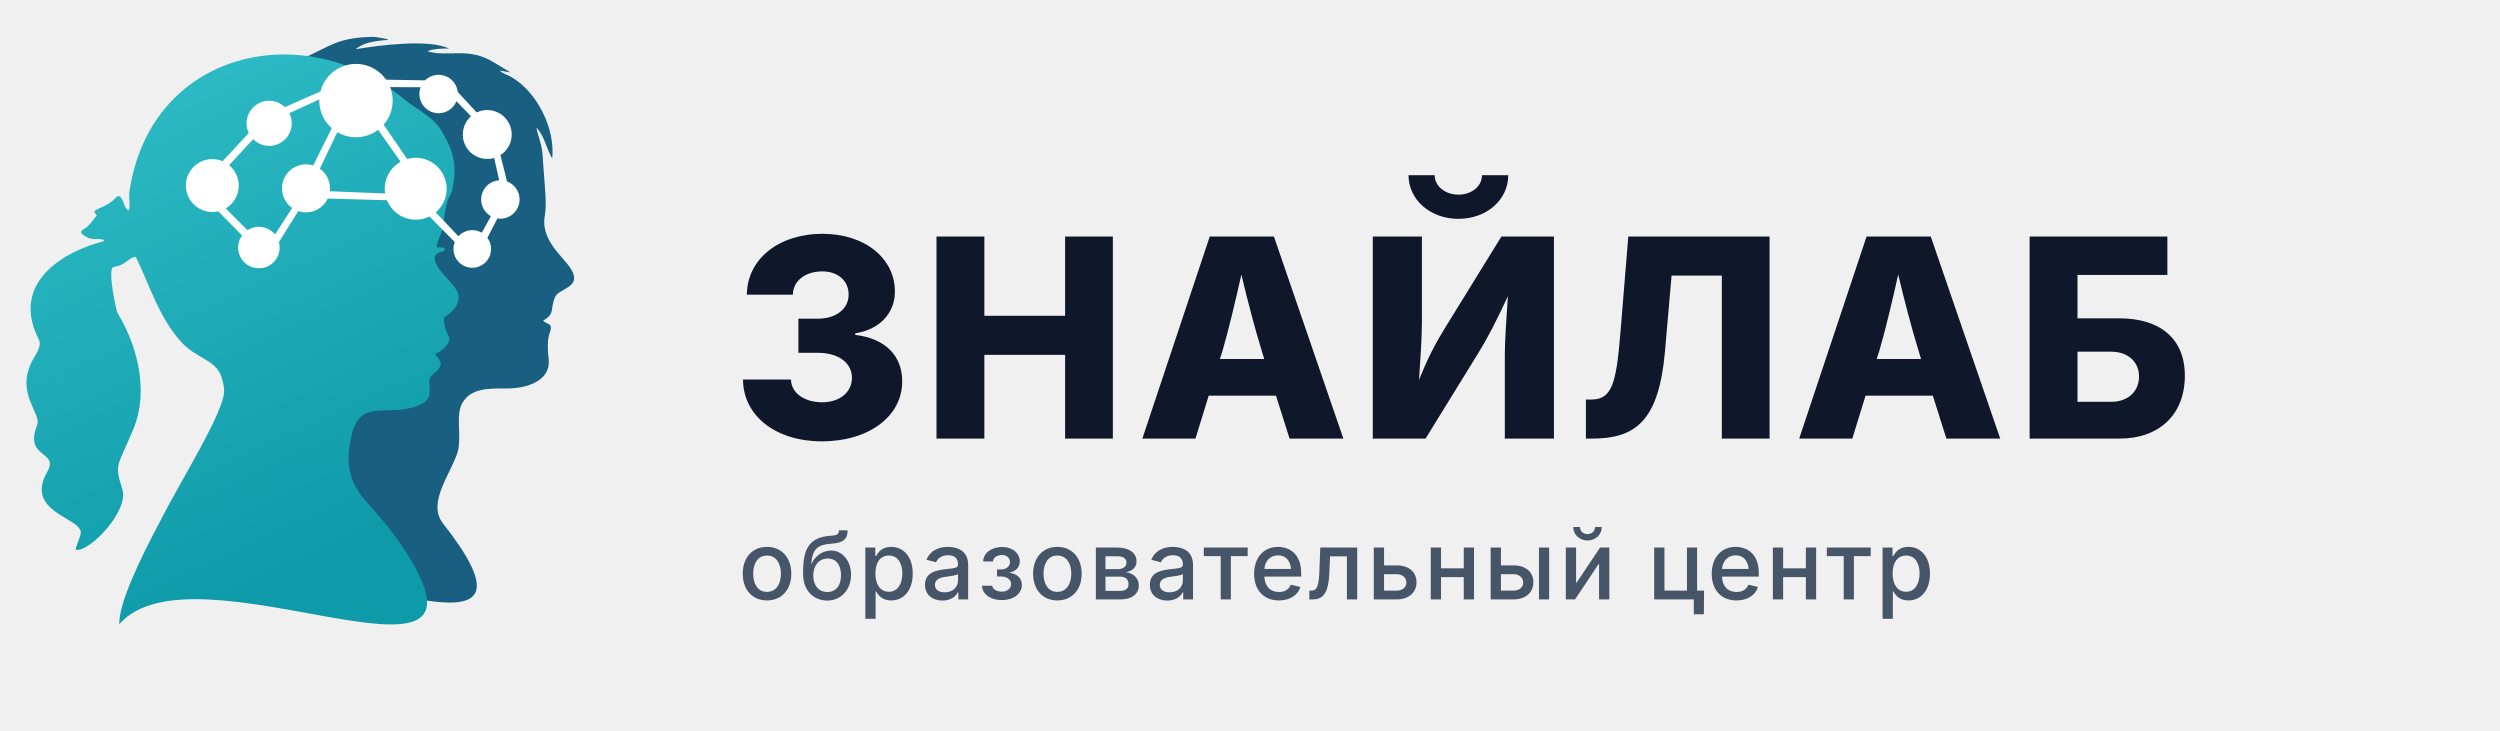
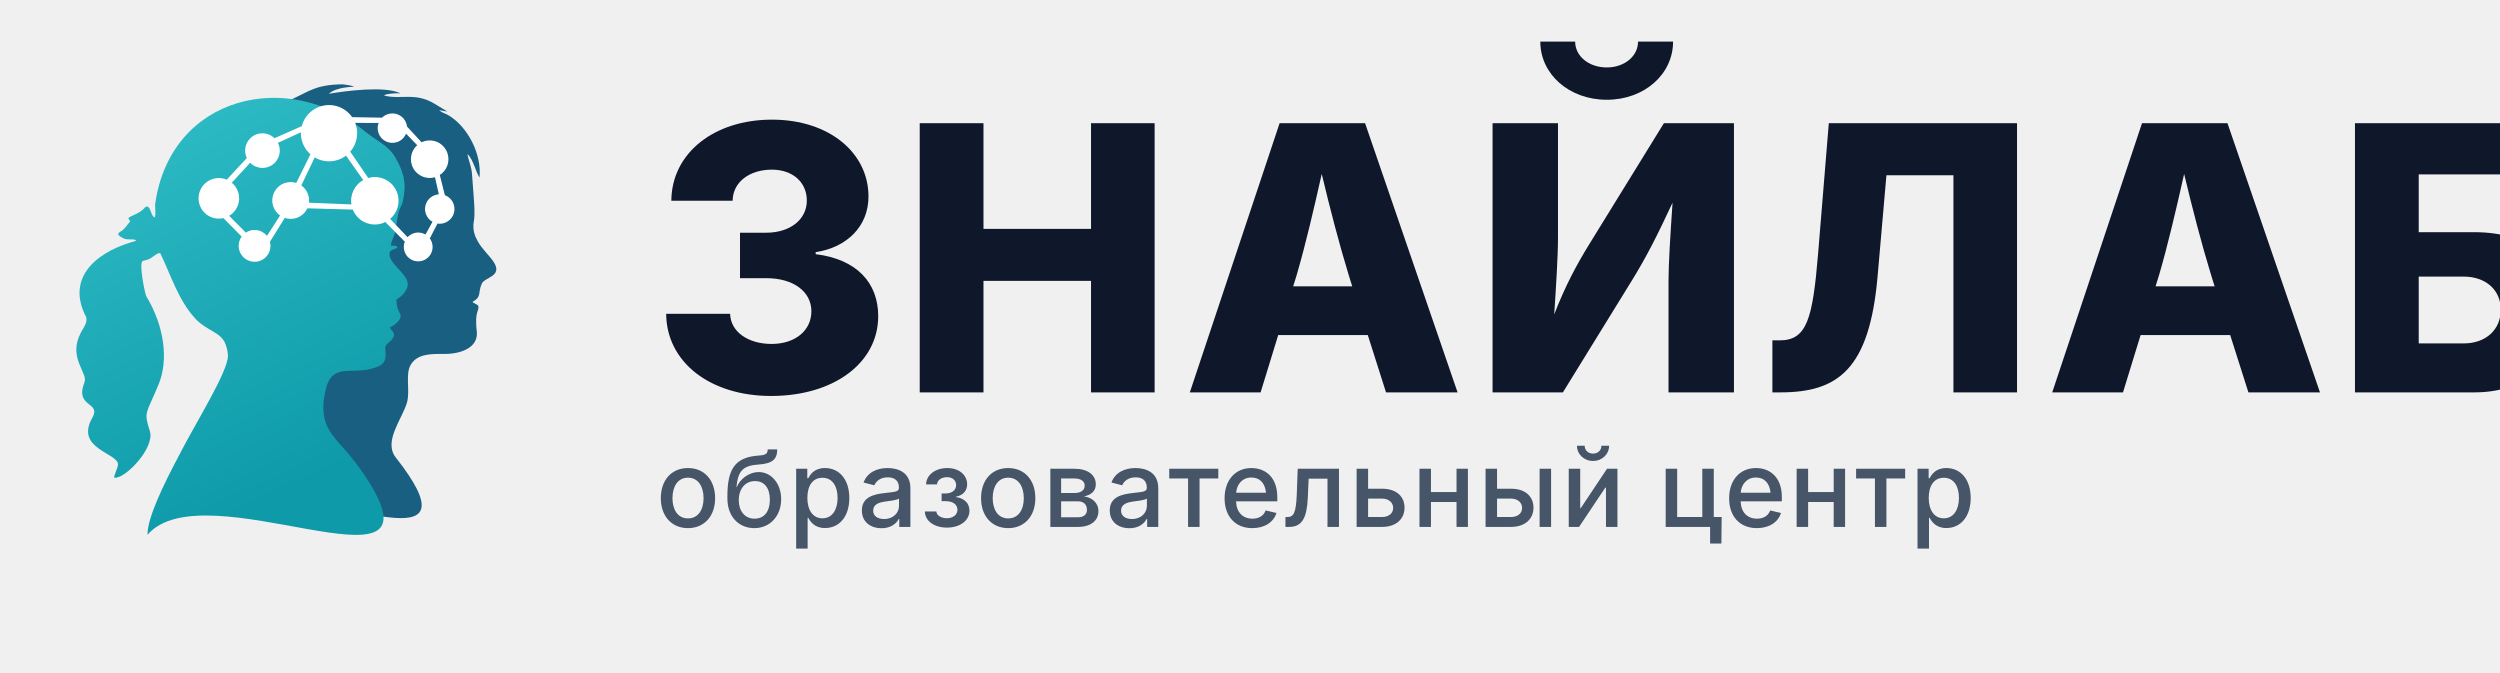
- <svg xmlns="http://www.w3.org/2000/svg" viewBox="0 0 342 100" role="img" aria-label="ЗнайЛаб — образовательный центр">
-   <svg x="0" y="0" width="82.11" height="100" viewBox="500 230 1790 2180">
+ <svg xmlns="http://www.w3.org/2000/svg" viewBox="0 0 446 120" role="img" aria-label="ЗнайЛаб — образовательный центр">
+   <svg x="10" y="10" width="82.11" height="100" viewBox="500 230 1790 2180">
    <defs>
      <linearGradient id="zl-head" x1="0" y1="0" x2="0.35" y2="1">
        <stop offset="0" stop-color="#31BFC9" />
        <stop offset="1" stop-color="#0E9AA8" />
      </linearGradient>
    </defs>
    <path d="M 1864.719 1578.047 C 1877.949 1531.43 1857.199 1467.73 1879.422 1430.75 C 1904.25 1389.422 1951.52 1387.898 2008.93 1388.512 C 2071.691 1389.172 2143.441 1365.41 2136.27 1300.98 C 2134.41 1284.238 2133.738 1276.922 2133.82 1259.281 C 2133.98 1221.961 2145.281 1218.34 2142.359 1202.578 C 2141.199 1196.32 2122.52 1191.23 2119.68 1186.172 C 2157.129 1164.691 2139.109 1152.578 2155.762 1115.211 C 2167.16 1089.629 2235.66 1087.828 2204.012 1034.039 C 2190.211 1010.59 2158.84 983.59 2140.648 951.648 C 2128.629 930.531 2119.141 905.059 2124.5 874.871 C 2129.738 845.34 2126.73 812.512 2124.672 782.211 C 2122.59 751.352 2119.73 720.98 2117.82 690.23 C 2115.898 659.262 2104.199 637.031 2099.898 611.059 C 2122.75 632.16 2131.602 679.148 2146.879 702.559 C 2156.23 612.66 2101.262 503.73 2024.641 459.5 C 2013.059 452.809 1999.012 449.961 1990.41 440.441 L 2022.238 445.941 L 1973.809 416.551 C 1897.672 369.551 1841.941 400.23 1777.23 383.93 C 1774.48 383.219 1777.98 381.691 1778.859 381.25 C 1788.961 376.211 1822.02 373.699 1839.602 375.109 C 1779.781 345.309 1628.809 365.191 1560.77 376.762 C 1591.18 349.141 1653.781 350.73 1658.488 348.52 C 1655 345.699 1622.078 340.469 1615.09 339.93 C 1509.328 341.148 1486.539 366.59 1411.219 400.648 C 1320.852 475.422 1403.23 410.75 1368.039 401.75 C 1355.82 415.34 1349.48 408.422 1345.871 426.77 L 1343.48 434.73 C 1332.648 409.32 1332.371 425.922 1336.219 404.34 C 1301.891 420.789 1315.449 451.43 1303.91 469.32 C 1297.898 473.398 1284.09 471.711 1276.328 474.41 C 1257.82 480.84 1224.191 501.77 1217.461 517.691 C 1238.73 504.762 1246.551 504.051 1274.68 507.82 C 1259.449 536.41 1230 543.699 1201.809 535.66 C 1207.301 552.871 1212.352 563.711 1224.172 570.531 C 1212.629 613.18 1154.328 666.391 1169.289 868.648 C 1176.672 902.371 1177.898 911.73 1189.48 943.352 C 1192.672 952.02 1192.172 961.922 1199 964.75 C 1200.328 952.07 1192.18 933.359 1195.578 922.641 C 1229.738 1025.602 1214.898 1055.141 1292.16 1144.121 C 1305.309 1159.262 1331.129 1188.949 1347.078 1196.41 C 1341.84 1179.922 1328.602 1170.59 1323.73 1155.719 C 1347.18 1173.281 1413.891 1271.219 1423.25 1294.891 C 1433.699 1321.281 1434.512 1352.801 1439.012 1359.898 C 1441.949 1341.91 1443.691 1332.121 1444.32 1313 C 1451.82 1331.551 1451.102 1350.91 1448.801 1371.941 C 1453.52 1363.738 1460.359 1345.039 1467.262 1340.602 C 1491.309 1425.859 1399.148 1617.41 1317.441 1796.996 C 1276.211 1853.133 1232.949 1918.562 1234.059 1954.352 C 1244.23 1947.828 1256.871 1943.352 1271.5 1940.547 L 1373.781 1940.547 C 1648.449 1972.172 2132.551 2186.969 1821.109 1791.07 C 1772.43 1729.172 1845.289 1642.633 1864.719 1578.047" fill="#185F82" />
    <path d="M 881.801 856.871 C 869.129 850.191 869.352 822.078 855.898 815.172 C 844.555 815.469 844.43 821.961 836.324 828.441 C 822.48 839.488 807.758 846.238 791.754 853.371 C 773.234 861.621 785.023 864.621 788.57 872.531 C 781.383 881.191 765.598 902.941 757.258 908.551 C 745.746 916.281 731.922 920.391 752.07 933.512 C 757.84 937.27 761.457 938.852 768.668 941.34 C 778.609 944.789 799.023 940.98 809.008 945.191 C 817.664 948.852 792.477 953.98 792.438 953.988 C 639.367 1000.898 543.969 1102.359 615.414 1241.578 C 626.109 1262.422 606.871 1285.73 596.438 1305.559 C 544.512 1404.262 625.387 1461.762 610.508 1498.84 C 570.852 1597.664 677.168 1573.785 641.203 1636.449 C 571.699 1757.555 740.766 1772.871 740.918 1818.227 C 740.965 1831.102 722.914 1863.891 726.723 1869.91 C 767.906 1875.996 885.453 1753.684 864.848 1688.641 C 840.566 1611.969 849.102 1626.742 898.617 1507.391 C 937.684 1413.23 922.406 1282.238 850.605 1163.59 C 845.297 1151.84 821.094 1034.309 837.078 1027.121 C 840.055 1025.77 843.23 1025.051 849.742 1023.699 C 874.641 1018.551 888.133 995.27 904.938 996.16 C 946.699 1081.621 974.031 1175.789 1038.578 1247.73 C 1083.609 1299.07 1140.16 1301.301 1158.949 1349.98 C 1163.969 1362.949 1168.32 1381.449 1168.449 1395.5 C 1169.02 1458.281 1038.191 1664.047 976.566 1786.344 C 917.695 1896.945 854.227 2028.301 855.672 2091.891 C 1074.559 1836.301 2006.941 2355.277 1718.969 1889.617 C 1685.391 1835.32 1651.898 1792.312 1609.219 1745.027 C 1558.84 1689.223 1521.762 1642.266 1548.441 1528.02 C 1576.031 1409.871 1664.371 1481.699 1758.609 1434.141 C 1785.852 1420.391 1782.738 1394.449 1780.34 1368.449 C 1778.762 1351.422 1793.398 1345.691 1802.422 1336.801 C 1806.922 1332.352 1814.539 1322.59 1814.371 1313.949 C 1814.078 1300.012 1799.852 1295.051 1799.109 1285.281 C 1815.25 1277.051 1836.18 1262.352 1840.398 1243.738 C 1842.941 1232.52 1822.75 1219.609 1824.172 1176.629 C 1845.129 1164.73 1871.219 1139.711 1867.371 1111.738 C 1862.078 1073.379 1787.578 1032.371 1797.609 993.07 C 1799.219 986.699 1809.25 983.102 1814.621 981.141 C 1820.449 979.012 1831.969 976.172 1824.84 970.16 C 1821.238 966.219 1809.441 968.031 1802.648 967.859 C 1803.102 945.93 1815.988 932.719 1819.551 911.328 C 1824.281 882.988 1827.199 847.27 1837.578 822.25 C 1841.051 813.891 1845.949 807.738 1848.379 796.852 C 1863.828 727.5 1854.578 685.461 1819.441 624.129 C 1792.559 577.219 1743.609 557.961 1702.922 524.129 C 1405.91 277.23 944.742 381.09 885.355 806.141 C 884.145 814.809 890.176 861.289 881.801 856.871" fill="url(#zl-head)" />
    <path d="M 1726.59 758.469 C 1745.602 751.172 1766.922 760.672 1774.211 779.68 C 1781.512 798.691 1772.012 820.02 1753 827.309 C 1733.988 834.602 1712.66 825.102 1705.371 806.09 C 1698.078 787.078 1707.578 765.762 1726.59 758.469 Z M 1988.961 691.18 L 2009.52 773.441 C 2024.789 778.59 2037.629 790.449 2043.41 806.809 C 2053.391 835.07 2038.559 866.09 2010.309 876.07 C 2000.809 879.422 1991 879.969 1981.781 878.148 L 1950.039 939.469 C 1953.59 943.949 1956.48 949.09 1958.5 954.781 C 1968.262 982.422 1953.762 1012.762 1926.121 1022.52 C 1898.488 1032.281 1868.148 1017.781 1858.391 990.148 C 1853.691 976.828 1854.621 962.879 1859.941 950.91 L 1859.531 950.93 L 1781.328 871.93 C 1777.578 873.898 1773.648 875.629 1769.531 877.078 C 1723.57 893.32 1673.172 869.648 1656.172 824.172 L 1475.449 819.09 C 1468.109 835.91 1454.078 849.77 1435.422 856.359 C 1419.5 861.988 1402.891 861.379 1388.25 855.82 L 1328.66 951.621 C 1337.461 981.461 1321.43 1013.328 1291.75 1023.809 C 1261.07 1034.648 1227.391 1018.551 1216.551 987.871 C 1209.578 968.129 1213.75 947.141 1225.801 931.801 L 1151.891 856.922 C 1114.238 866.559 1074.77 846.012 1061.578 808.66 C 1047.621 769.148 1068.352 725.77 1107.859 711.82 C 1127.172 705 1147.398 706.461 1164.672 714.352 L 1245.5 627.172 C 1244.199 624.629 1243.059 621.98 1242.078 619.219 C 1230.25 585.73 1247.82 548.961 1281.309 537.129 C 1305.781 528.488 1331.988 535.539 1348.949 553.02 L 1458.18 504.781 C 1466.441 471.09 1490.98 442.078 1526.121 429.672 C 1572.84 413.16 1623.41 431.25 1649.852 470.551 L 1768.949 472.672 C 1774.621 466.789 1781.711 462.09 1789.941 459.191 C 1818.191 449.199 1849.211 464.031 1859.199 492.281 C 1860.73 496.629 1861.68 501.039 1862.078 505.422 L 1920.91 569.031 C 1923.738 567.559 1926.711 566.262 1929.809 565.172 C 1966.219 552.309 2006.191 571.41 2019.051 607.82 C 2030.34 639.781 2017 674.469 1988.961 691.18 Z M 1992.48 770.602 L 1975.828 697.262 C 1939.57 709.719 1899.949 690.629 1887.16 654.41 C 1877.051 625.801 1886.68 595 1908.941 576.871 L 1859.922 526.238 C 1855.051 542.129 1842.969 555.578 1826.102 561.539 C 1797.84 571.531 1766.82 556.699 1756.84 528.449 C 1751.871 514.379 1753.051 499.641 1758.961 487.148 L 1658.852 486.852 C 1659.961 489.359 1660.988 491.941 1661.922 494.57 C 1675.398 532.738 1665.801 573.48 1640.398 601.531 L 1712.961 707.73 C 1758.648 693.309 1807.898 717.629 1823.988 763.141 C 1837.07 800.172 1824.25 840.078 1795 863.09 L 1867.27 938.949 C 1873.23 931.629 1881.211 925.789 1890.762 922.422 C 1907.148 916.621 1924.5 919.371 1937.93 928.328 L 1968.051 873.48 C 1955.871 867.422 1945.941 856.801 1941.051 842.969 C 1931.07 814.711 1945.891 783.691 1974.148 773.711 C 1980.211 771.57 1986.398 770.57 1992.48 770.602 Z M 1480.199 803.172 L 1652.172 810.121 C 1644.461 771.129 1663.691 731.43 1699.18 713.359 L 1628.34 612.91 C 1619.211 620.27 1608.699 626.238 1597.02 630.359 C 1565.02 641.672 1531.211 636.75 1504.59 619.898 L 1450.051 734.219 C 1462.25 742.16 1472.031 754.031 1477.25 768.82 C 1481.289 780.238 1482.121 792.02 1480.199 803.172 Z M 1455.461 521.641 L 1358.73 566.09 C 1360.559 569.32 1362.129 572.75 1363.398 576.359 C 1375.23 609.852 1357.672 646.621 1324.172 658.449 C 1298.859 667.391 1271.691 659.539 1254.809 640.719 L 1254.82 640.738 L 1179.012 722.922 C 1190.449 731.578 1199.57 743.559 1204.699 758.102 C 1217.461 794.199 1201.25 833.531 1168.211 850.691 L 1237.59 920.469 C 1242.051 917.25 1247.039 914.602 1252.488 912.672 C 1278.051 903.641 1305.699 913.309 1320.48 934.539 L 1375.32 849.289 C 1363.012 841.34 1353.129 829.41 1347.871 814.52 C 1335.25 778.809 1353.988 739.602 1389.711 726.98 C 1405.441 721.422 1421.852 721.949 1436.371 727.328 L 1435.809 726.898 L 1493.031 611.441 C 1478.969 599.621 1467.781 584.031 1461.219 565.469 C 1456.09 550.949 1454.309 536.059 1455.461 521.641 Z M 1311.531 954.32 C 1319.219 976.078 1307.801 999.969 1286.039 1007.66 C 1264.281 1015.352 1240.391 1003.93 1232.699 982.172 C 1225.02 960.398 1236.43 936.52 1258.199 928.828 C 1279.961 921.141 1303.852 932.559 1311.531 954.32 Z M 1265.941 952.148 C 1274.828 948.738 1284.801 953.18 1288.211 962.07 C 1291.629 970.961 1287.18 980.93 1278.289 984.34 C 1269.398 987.75 1259.43 983.309 1256.02 974.422 C 1252.609 965.531 1257.051 955.559 1265.941 952.148 Z M 1458.449 775.461 C 1467.398 800.801 1454.109 828.609 1428.77 837.559 C 1403.441 846.512 1375.629 833.219 1366.68 807.879 C 1357.73 782.551 1371.02 754.738 1396.352 745.781 C 1421.691 736.84 1449.5 750.129 1458.449 775.461 Z M 1403.512 768.09 C 1416.539 763.09 1431.148 769.602 1436.148 782.621 C 1441.148 795.648 1434.641 810.262 1421.609 815.262 C 1408.578 820.262 1393.969 813.75 1388.98 800.719 C 1383.98 787.699 1390.488 773.078 1403.512 768.09 Z M 1183.898 765.449 C 1193.801 793.469 1179.102 824.238 1151.07 834.141 C 1123.051 844.039 1092.281 829.34 1082.379 801.309 C 1072.48 773.281 1087.18 742.52 1115.211 732.621 C 1143.23 722.719 1174 737.422 1183.898 765.449 Z M 1122.469 755.57 C 1137.828 749.68 1155.051 757.359 1160.949 772.711 C 1166.84 788.07 1159.172 805.301 1143.809 811.191 C 1128.449 817.078 1111.219 809.41 1105.328 794.051 C 1099.441 778.691 1107.109 761.469 1122.469 755.57 Z M 1345.77 582.59 C 1354.16 606.352 1341.699 632.422 1317.941 640.82 C 1294.18 649.211 1268.109 636.75 1259.711 612.988 C 1251.32 589.23 1263.781 563.16 1287.539 554.762 C 1311.301 546.371 1337.379 558.828 1345.77 582.59 Z M 1295.828 579.77 C 1305.781 575.949 1316.941 580.922 1320.762 590.879 C 1324.578 600.828 1319.609 611.988 1309.648 615.809 C 1299.699 619.629 1288.539 614.66 1284.719 604.699 C 1280.898 594.75 1285.871 583.59 1295.828 579.77 Z M 1844.32 497.539 C 1851.398 517.578 1840.879 539.59 1820.84 546.672 C 1800.801 553.75 1778.801 543.23 1771.719 523.191 C 1764.641 503.141 1775.148 481.141 1795.191 474.059 C 1815.238 466.98 1837.238 477.5 1844.32 497.539 Z M 1800.859 491.699 C 1811.172 487.75 1822.73 492.898 1826.68 503.199 C 1830.629 513.512 1825.48 525.07 1815.18 529.031 C 1804.871 532.98 1793.309 527.828 1789.359 517.52 C 1785.398 507.219 1790.551 495.66 1800.859 491.699 Z M 1999.879 614.59 C 2009 640.422 1995.449 668.77 1969.629 677.891 C 1943.801 687.02 1915.449 673.469 1906.328 647.641 C 1897.211 621.809 1910.75 593.469 1936.578 584.34 C 1962.41 575.219 1990.75 588.77 1999.879 614.59 Z M 1945.031 610.078 C 1956.648 605.629 1969.68 611.43 1974.141 623.051 C 1978.59 634.672 1972.789 647.691 1961.172 652.148 C 1949.559 656.609 1936.531 650.801 1932.07 639.191 C 1927.609 627.57 1933.422 614.539 1945.031 610.078 Z M 2028.531 812.07 C 2035.609 832.109 2025.102 854.109 2005.051 861.191 C 1985.012 868.27 1963.012 857.762 1955.93 837.711 C 1948.852 817.672 1959.359 795.672 1979.398 788.59 C 1999.449 781.512 2021.449 792.02 2028.531 812.07 Z M 1986.488 809.941 C 1994.75 806.77 2004.012 810.898 2007.18 819.16 C 2010.352 827.41 2006.219 836.672 1997.961 839.84 C 1989.711 843.012 1980.441 838.879 1977.281 830.629 C 1974.109 822.371 1978.238 813.109 1986.488 809.941 Z M 1943.941 959.922 C 1950.871 979.531 1940.59 1001.051 1920.98 1007.969 C 1901.379 1014.891 1879.871 1004.609 1872.941 985.012 C 1866.02 965.41 1876.301 943.891 1895.898 936.969 C 1915.5 930.039 1937.02 940.32 1943.941 959.922 Z M 1901.82 955.199 C 1911.352 951.539 1922.051 956.309 1925.711 965.84 C 1929.371 975.379 1924.602 986.078 1915.07 989.73 C 1905.531 993.391 1894.828 988.629 1891.18 979.09 C 1887.52 969.559 1892.281 958.859 1901.82 955.199 Z M 1635.879 503.762 C 1650.371 544.801 1628.852 589.828 1587.82 604.328 C 1546.789 618.82 1501.75 597.301 1487.262 556.27 C 1472.762 515.238 1494.289 470.199 1535.32 455.711 C 1576.352 441.211 1621.379 462.738 1635.879 503.762 Z M 1547.449 493.23 C 1567.77 485.43 1590.559 495.578 1598.359 515.898 C 1606.148 536.219 1596 559.012 1575.68 566.809 C 1555.359 574.602 1532.57 564.449 1524.781 544.129 C 1516.98 523.809 1527.129 501.02 1547.449 493.23 Z M 1799.512 771.789 C 1811.16 804.762 1793.859 840.961 1760.891 852.609 C 1727.922 864.25 1691.719 846.949 1680.078 813.98 C 1668.43 781.012 1685.719 744.82 1718.699 733.172 C 1751.672 721.52 1787.859 738.82 1799.512 771.789" fill="#FFFFFF" stroke="#FFFFFF" stroke-width="6" />
  </svg>
-   <text x="100" y="60" font-family="Manrope, 'Golos Text', Inter, system-ui, sans-serif" font-weight="800" font-size="38" letter-spacing="1" fill="#0F172A">ЗНАЙЛАБ</text>
-   <text x="101" y="82" font-family="Manrope, 'Golos Text', Inter, system-ui, sans-serif" font-weight="500" font-size="13" letter-spacing="0.4" fill="#475569">образовательный центр</text>
+   <text x="116" y="70" font-family="Manrope, 'Golos Text', Inter, system-ui, sans-serif" font-weight="800" font-size="66" letter-spacing="1" fill="#0F172A">ЗНАЙЛАБ</text>
+   <text x="117" y="94" font-family="Manrope, 'Golos Text', Inter, system-ui, sans-serif" font-weight="500" font-size="19" letter-spacing="0.4" fill="#475569">образовательный центр</text>
</svg>
